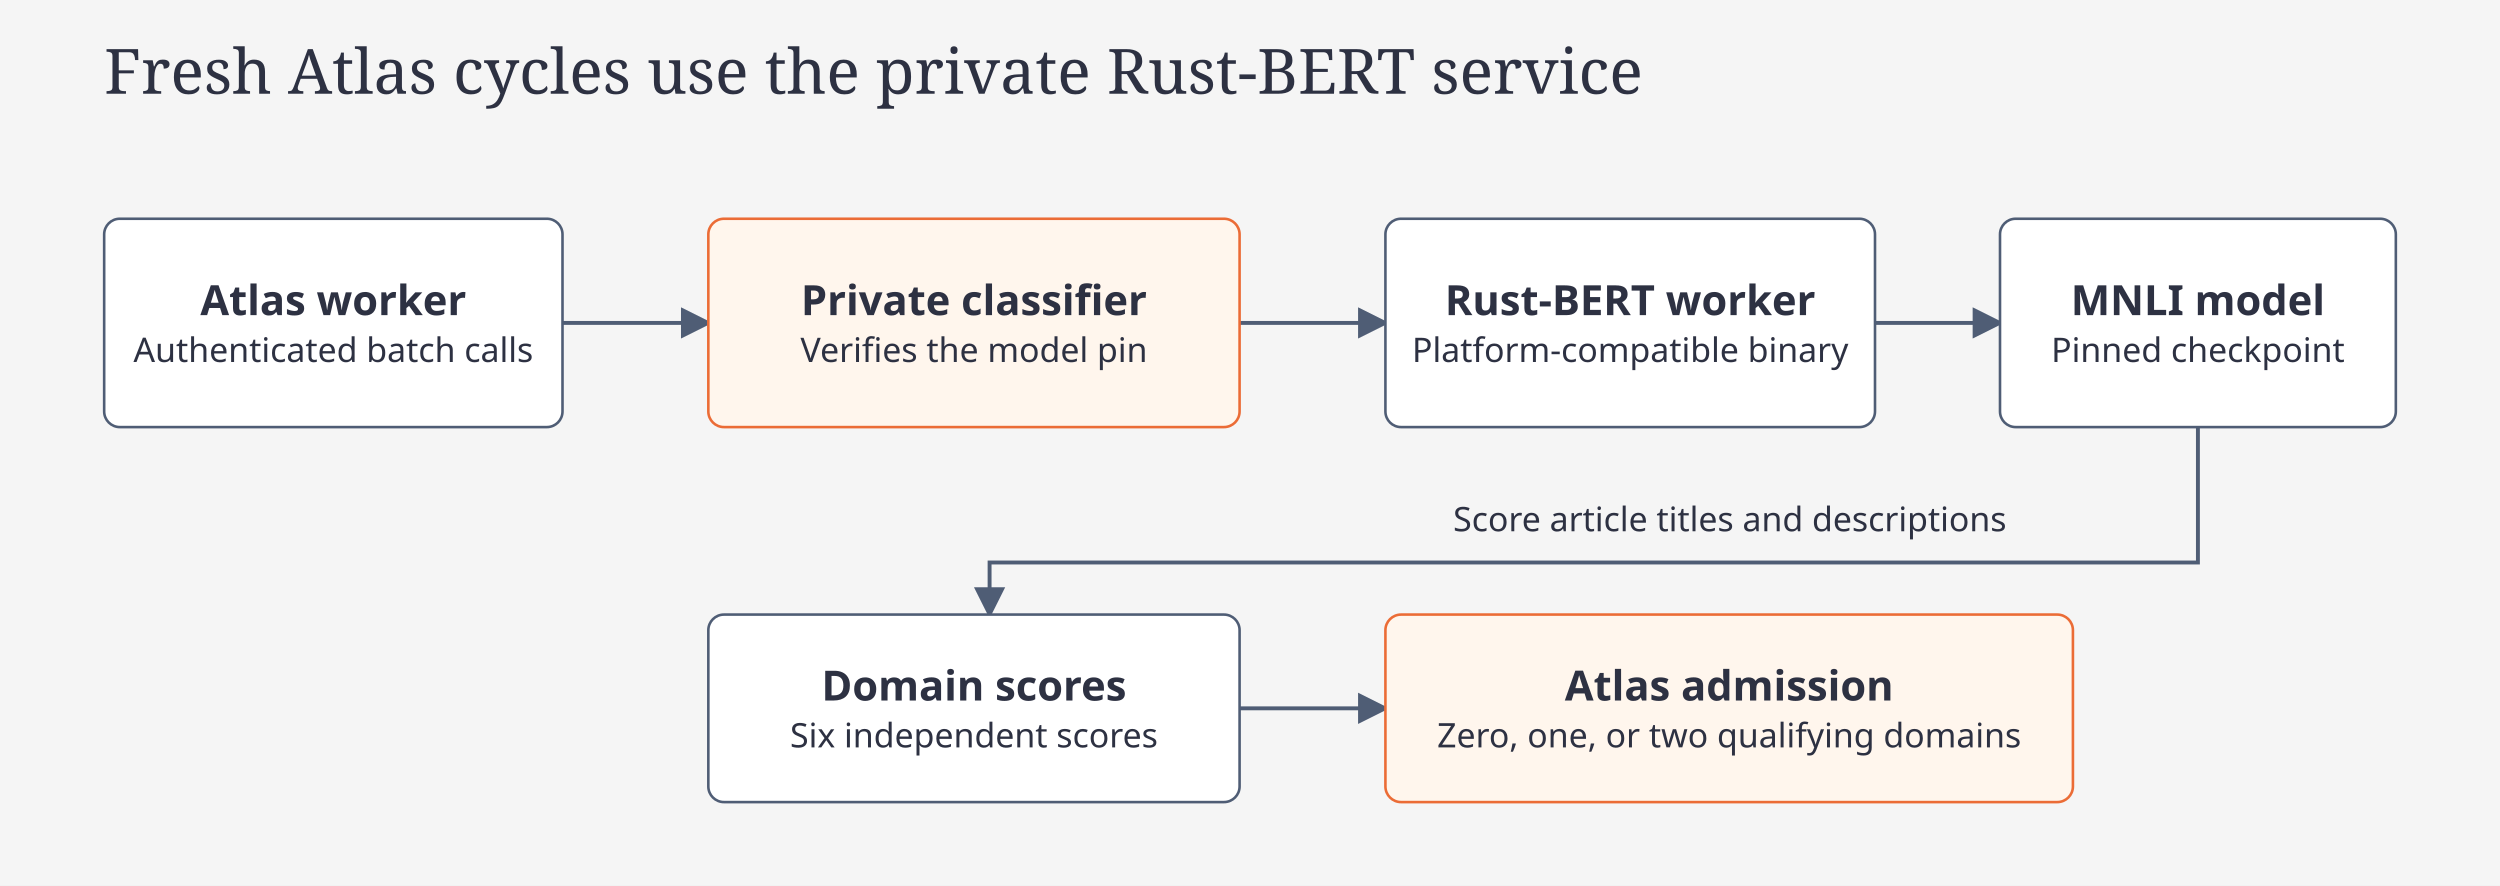
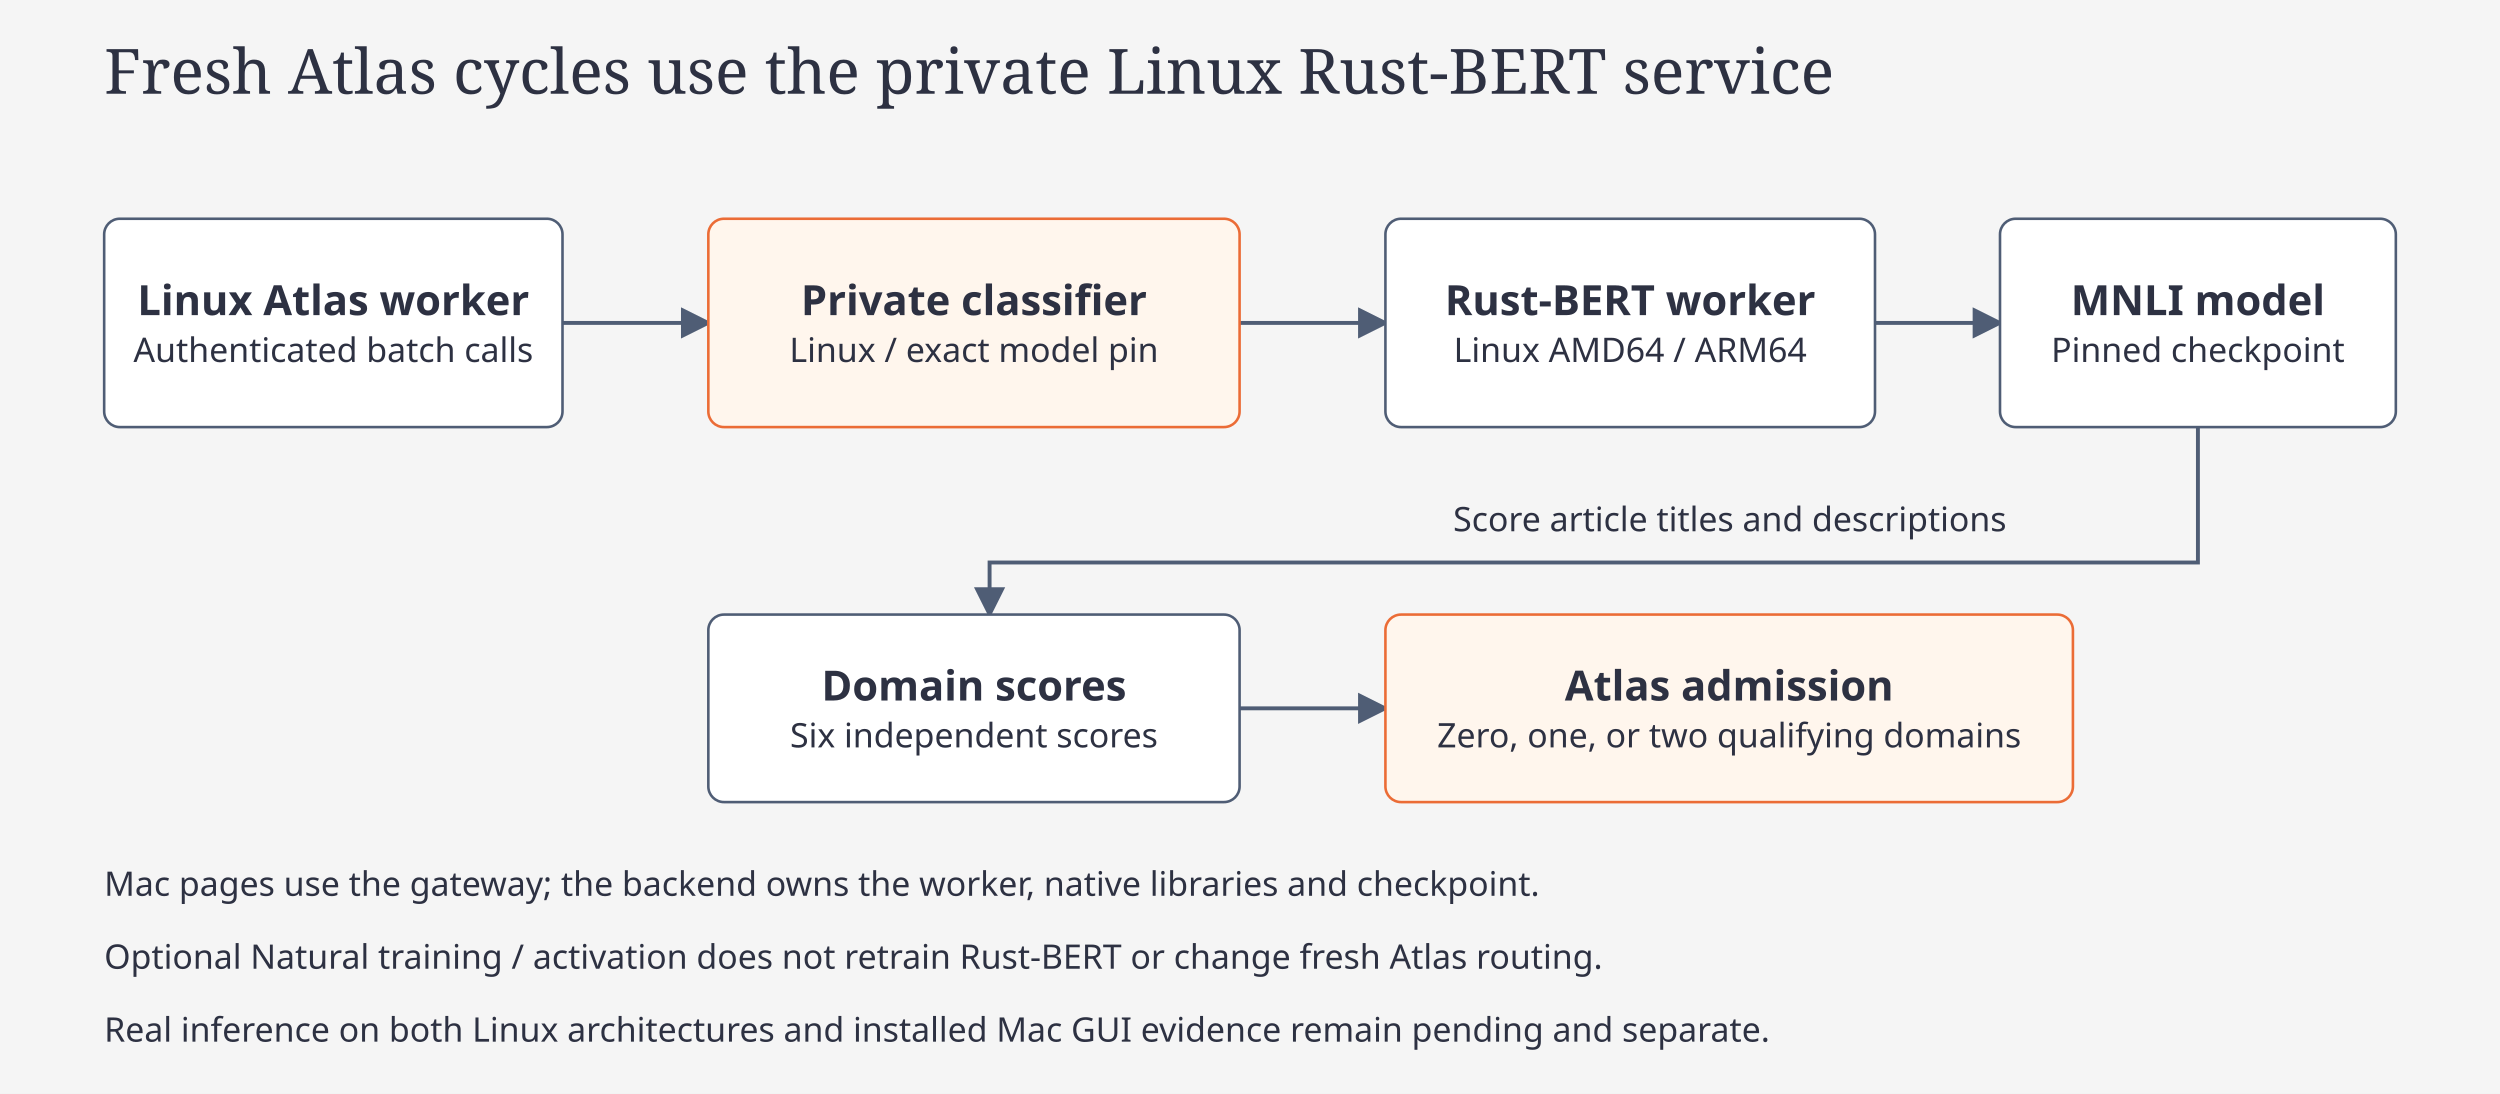
- <svg xmlns="http://www.w3.org/2000/svg" viewBox="0 0 960 340" role="img" aria-labelledby="classifier-runtime-title classifier-runtime-desc">
+ <svg xmlns="http://www.w3.org/2000/svg" viewBox="0 0 960 420" role="img" aria-labelledby="classifier-runtime-title classifier-runtime-desc">
  <defs>
    <marker id="classifier-runtime-arrow" markerWidth="8" markerHeight="8" refX="7" refY="4" orient="auto">
      <path d="M0 0L8 4L0 8Z" fill="#4f5d75" />
    </marker>
  </defs>
  <style>
  text{font-family:Geist,system-ui,sans-serif;fill:#2d3142}
  .heading{font-family:'Instrument Serif',Georgia,serif;font-size:24px}
  .label{font-size:16px;font-weight:600}
  .note{font-size:13px}
  .code{font:12px 'Geist Mono',ui-monospace,monospace}
  .zone{font-size:12px;font-weight:600;letter-spacing:1px}
  .node{fill:white;stroke:#4f5d75}
  .accent{fill:#fff6ed;stroke:#eb6c36}
  .edge,.flow{fill:none;stroke:#4f5d75;stroke-width:1.5}
  .edge{marker-end:url(#classifier-runtime-arrow)}
</style>
-   <rect width="960" height="340" fill="#f5f5f5" />
-   <text x="40" y="36" class="heading" text-anchor="start">Fresh Atlas cycles use the private Rust-BERT service</text>
+   <rect width="960" height="420" fill="#f5f5f5" />
+   <text x="40" y="36" class="heading" text-anchor="start">Fresh Atlas cycles use the private Linux Rust-BERT service</text>
  <path d="M216 124H272" class="edge" />
  <path d="M476 124H532" class="edge" />
  <path d="M720 124H768" class="edge" />
  <path d="M844 164V216H380V236" class="edge" />
  <path d="M476 272H532" class="edge" />
  <rect x="40" y="84" width="176" height="80" rx="6" class="node" />
-   <text x="128" y="121" class="label" text-anchor="middle">Atlas worker</text>
+   <text x="128" y="121" class="label" text-anchor="middle">Linux Atlas worker</text>
  <text x="128" y="139" class="note" text-anchor="middle">Authenticated batch calls</text>
  <rect x="272" y="84" width="204" height="80" rx="6" class="accent" />
  <text x="374" y="121" class="label" text-anchor="middle">Private classifier</text>
-   <text x="374" y="139" class="note" text-anchor="middle">Verifies the model pin</text>
+   <text x="374" y="139" class="note" text-anchor="middle">Linux / exact model pin</text>
  <rect x="532" y="84" width="188" height="80" rx="6" class="node" />
  <text x="626" y="121" class="label" text-anchor="middle">Rust-BERT worker</text>
-   <text x="626" y="139" class="note" text-anchor="middle">Platform-compatible binary</text>
+   <text x="626" y="139" class="note" text-anchor="middle">Linux AMD64 / ARM64</text>
  <rect x="768" y="84" width="152" height="80" rx="6" class="node" />
  <text x="844" y="121" class="label" text-anchor="middle">MNLI model</text>
  <text x="844" y="139" class="note" text-anchor="middle">Pinned checkpoint</text>
  <rect x="272" y="236" width="204" height="72" rx="6" class="node" />
  <text x="374" y="269" class="label" text-anchor="middle">Domain scores</text>
  <text x="374" y="287" class="note" text-anchor="middle">Six independent scores</text>
  <rect x="532" y="236" width="264" height="72" rx="6" class="accent" />
  <text x="664" y="269" class="label" text-anchor="middle">Atlas admission</text>
  <text x="664" y="287" class="note" text-anchor="middle">Zero, one, or two qualifying domains</text>
  <text x="558" y="204" class="note" text-anchor="start">Score article titles and descriptions</text>
+   <text x="40" y="344" class="note">Mac pages use the gateway; the backend owns the worker, native libraries and checkpoint.</text>
+   <text x="40" y="372" class="note">Optional Natural training / activation does not retrain Rust-BERT or change fresh Atlas routing.</text>
+   <text x="40" y="400" class="note">Real inference on both Linux architectures and installed Mac GUI evidence remain pending and separate.</text>
</svg>
